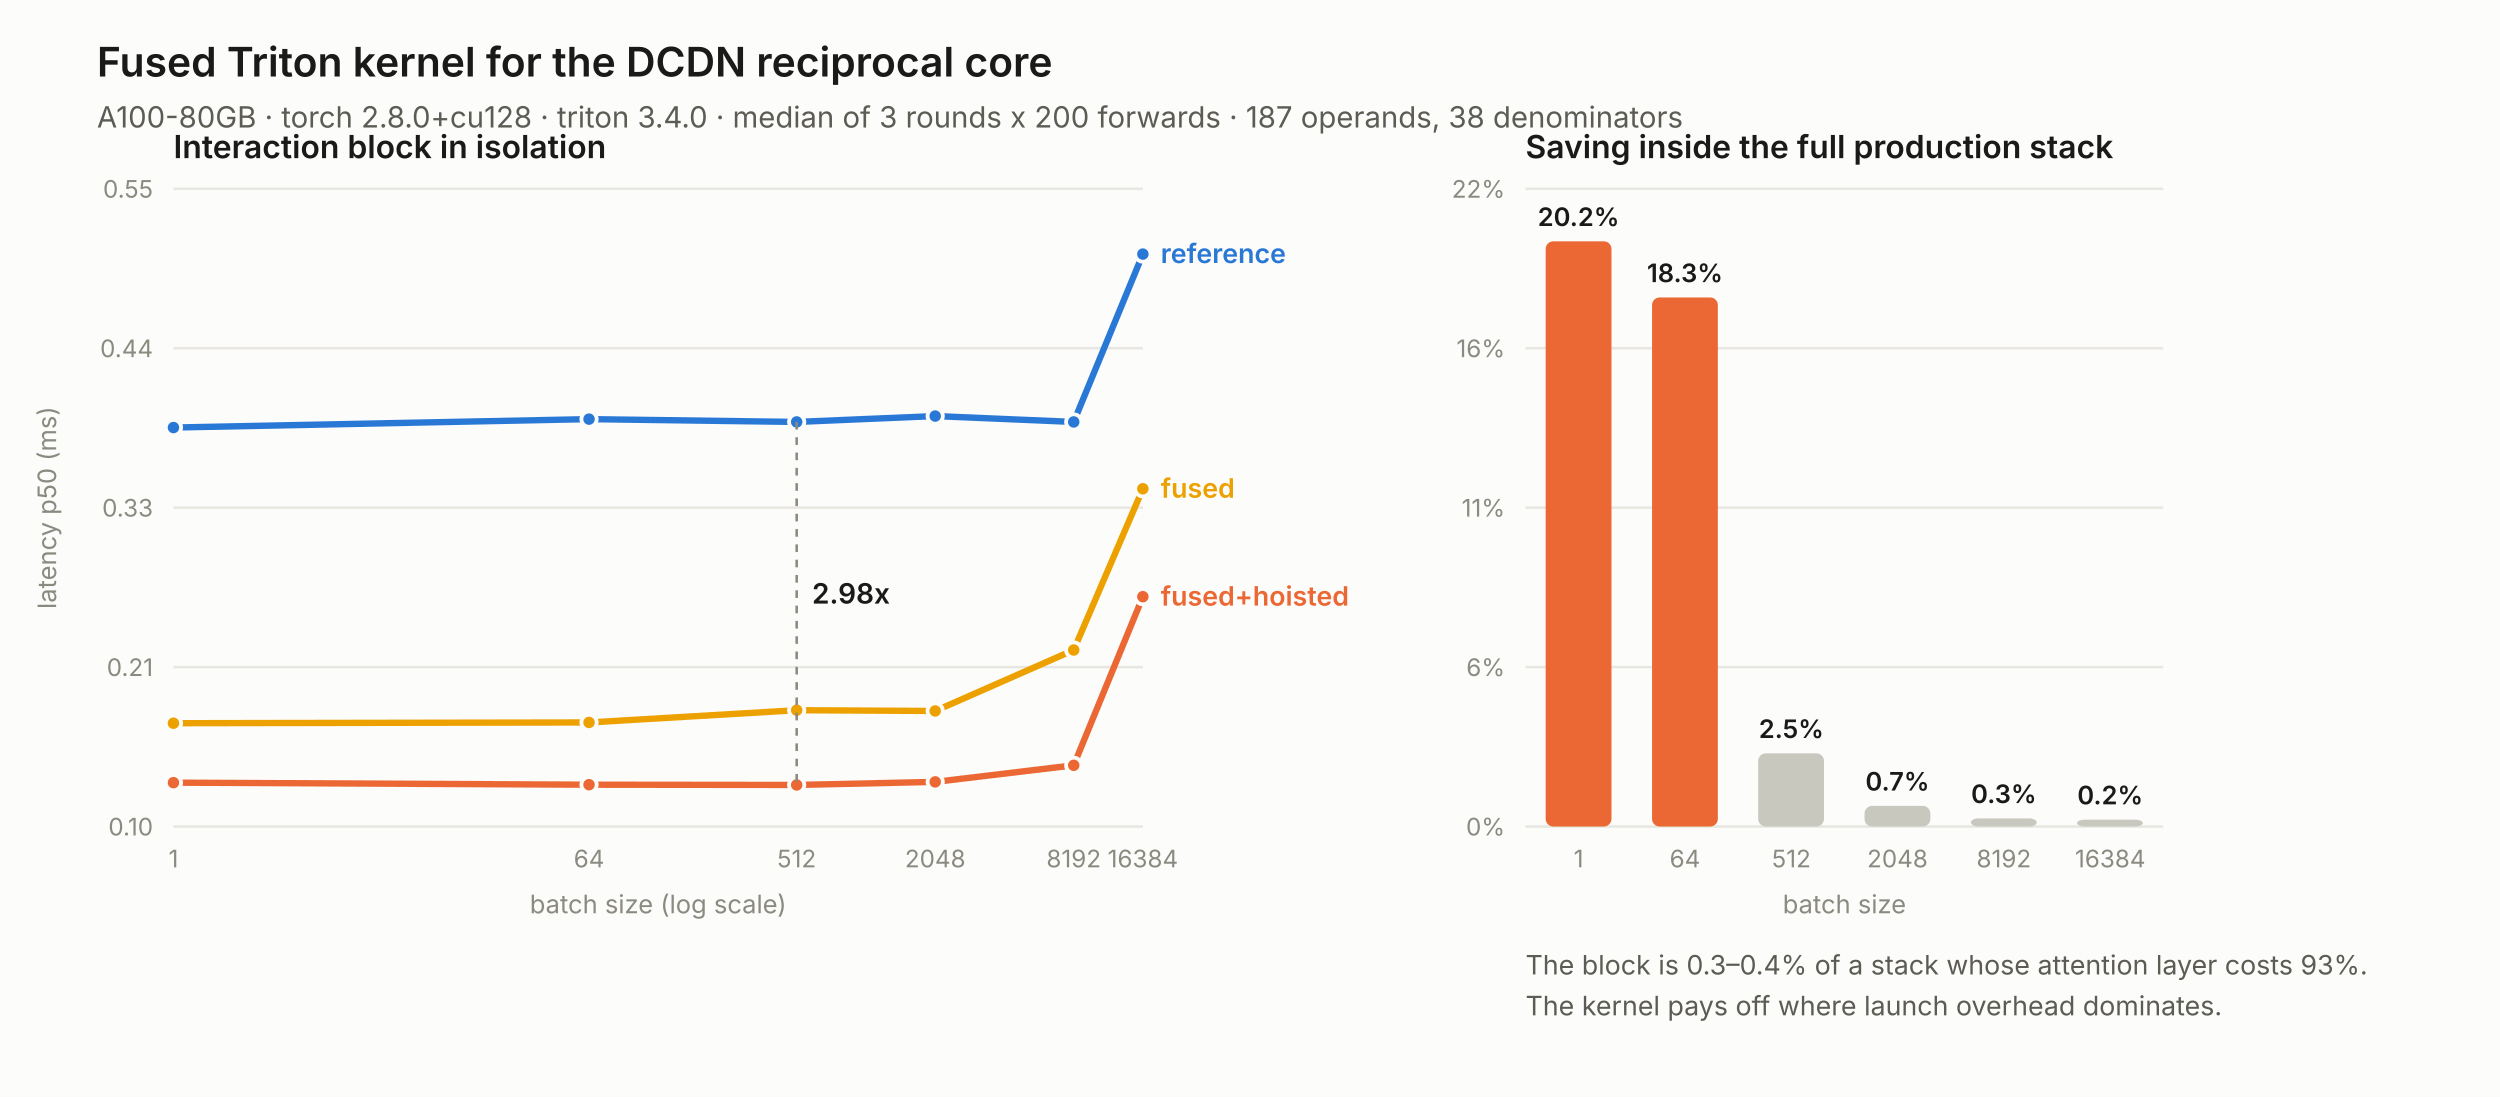
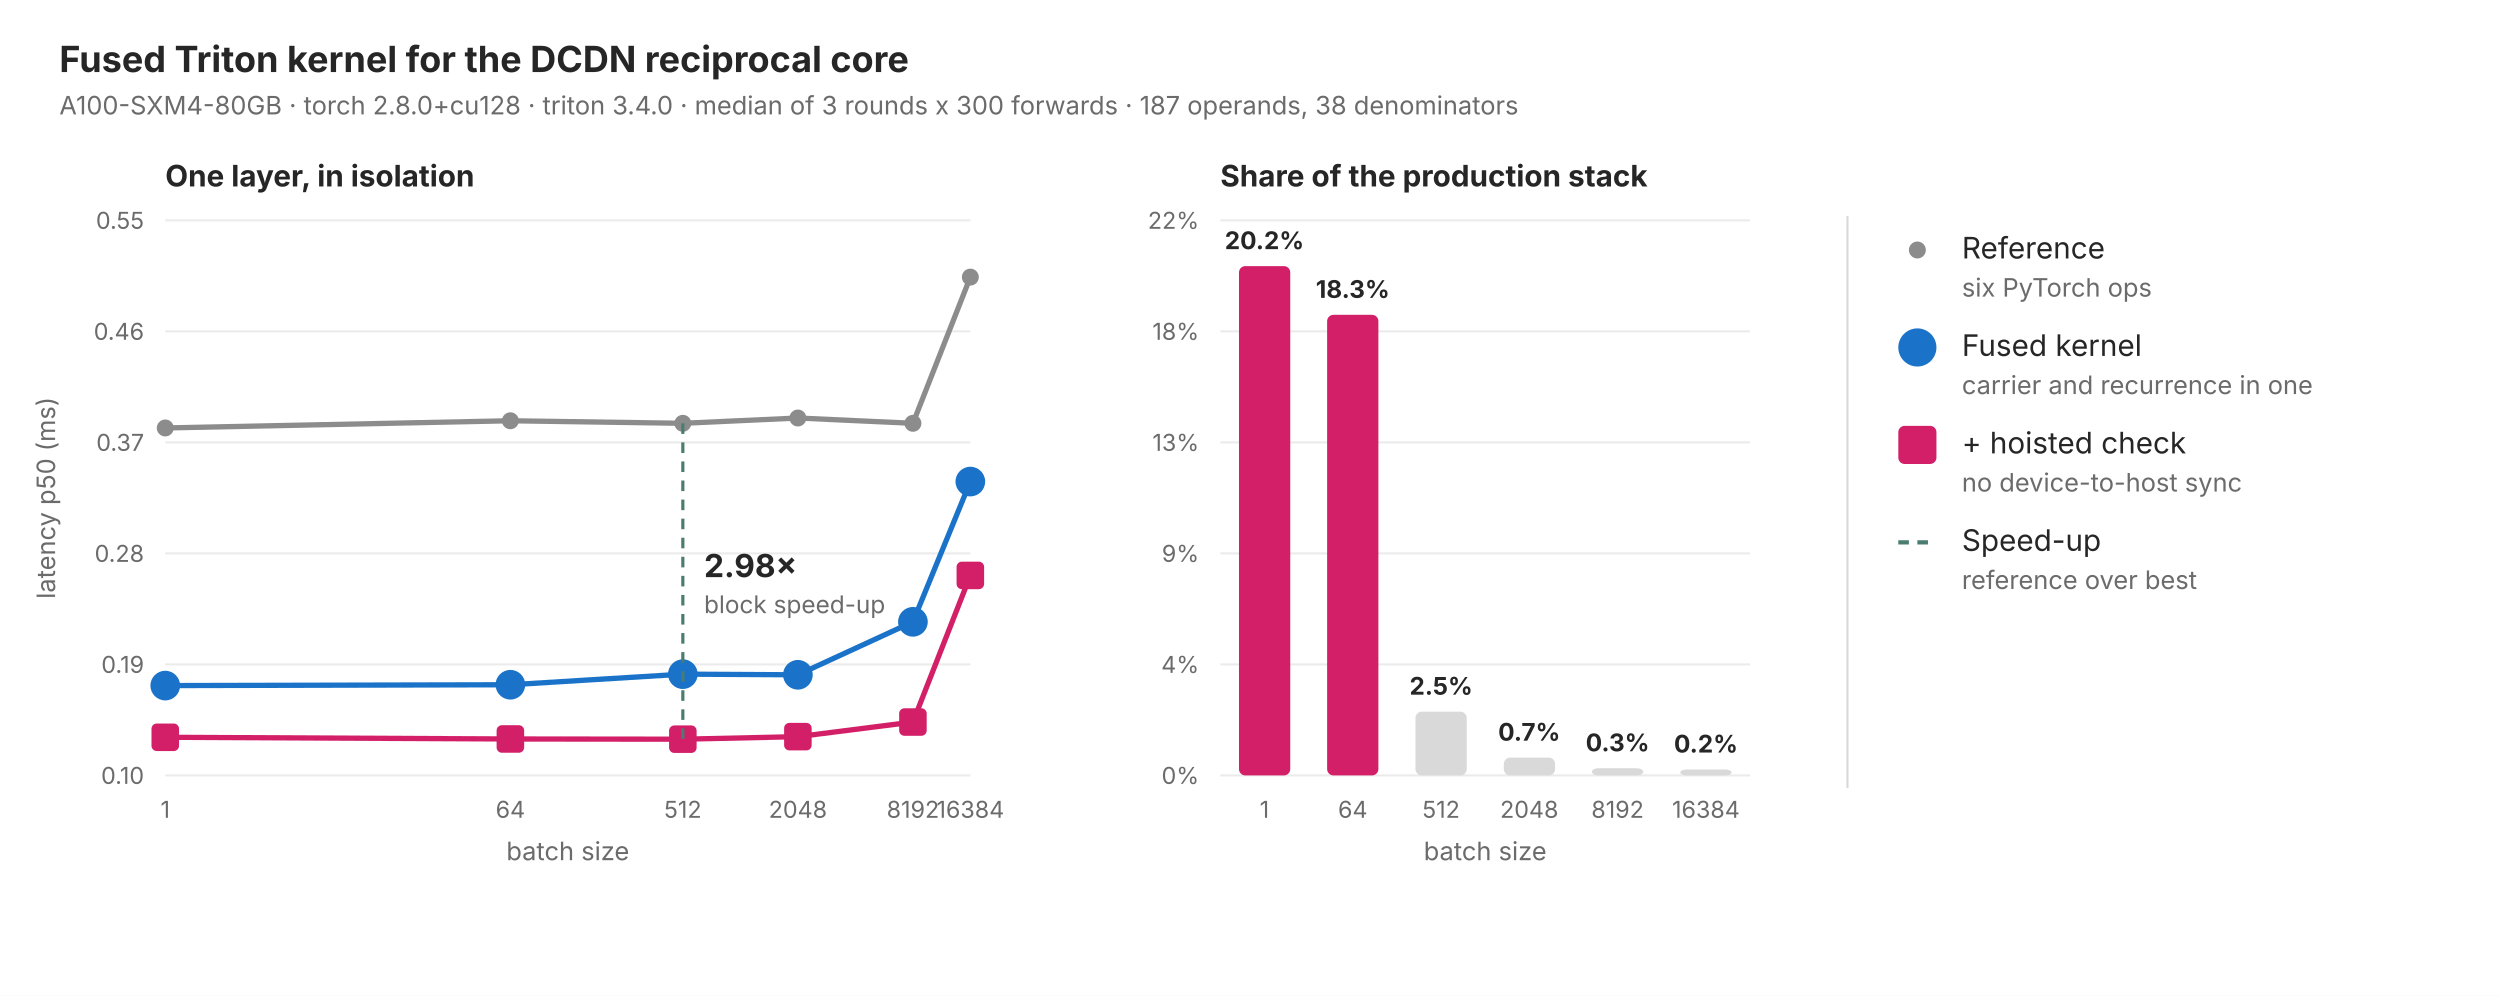
- <svg xmlns="http://www.w3.org/2000/svg" width="980" height="430" viewBox="0 0 980 430" font-family="Inter,system-ui,sans-serif">
-   <rect width="980" height="430" fill="#fcfcfb" />
-   <text x="38" y="30" font-size="16" font-weight="600" fill="#1a1a19">Fused Triton kernel for the DCDN reciprocal core</text>
-   <text x="38" y="50" font-size="11.5" fill="#5c5b54">A100-80GB · torch 2.8.0+cu128 · triton 3.4.0 · median of 3 rounds x 200 forwards · 187 operands, 38 denominators</text>
-   <text x="68" y="62" font-size="12.5" font-weight="600" fill="#1a1a19">Interaction block in isolation</text>
-   <line x1="68" y1="74.0" x2="448" y2="74.0" stroke="#e8e7e2" />
-   <text x="60" y="77.5" font-size="9.5" fill="#8b8a80" text-anchor="end">0.55</text>
-   <line x1="68" y1="136.5" x2="448" y2="136.5" stroke="#e8e7e2" />
-   <text x="60" y="140.0" font-size="9.5" fill="#8b8a80" text-anchor="end">0.44</text>
-   <line x1="68" y1="199.0" x2="448" y2="199.0" stroke="#e8e7e2" />
-   <text x="60" y="202.5" font-size="9.5" fill="#8b8a80" text-anchor="end">0.33</text>
-   <line x1="68" y1="261.5" x2="448" y2="261.5" stroke="#e8e7e2" />
-   <text x="60" y="265.0" font-size="9.5" fill="#8b8a80" text-anchor="end">0.21</text>
-   <line x1="68" y1="324.0" x2="448" y2="324.0" stroke="#e8e7e2" />
-   <text x="60" y="327.5" font-size="9.5" fill="#8b8a80" text-anchor="end">0.10</text>
-   <text x="22" y="199" font-size="10" fill="#8b8a80" transform="rotate(-90 22 199)" text-anchor="middle">latency p50 (ms)</text>
-   <text x="68.0" y="340" font-size="9.5" fill="#8b8a80" text-anchor="middle">1</text>
-   <text x="230.9" y="340" font-size="9.5" fill="#8b8a80" text-anchor="middle">64</text>
-   <text x="312.3" y="340" font-size="9.5" fill="#8b8a80" text-anchor="middle">512</text>
-   <text x="366.6" y="340" font-size="9.5" fill="#8b8a80" text-anchor="middle">2048</text>
-   <text x="420.9" y="340" font-size="9.5" fill="#8b8a80" text-anchor="middle">8192</text>
-   <text x="448.0" y="340" font-size="9.5" fill="#8b8a80" text-anchor="middle">16384</text>
-   <text x="258" y="358" font-size="10" fill="#8b8a80" text-anchor="middle">batch size (log scale)</text>
-   <polyline points="68.0,167.6 230.9,164.3 312.3,165.4 366.6,163.1 420.9,165.4 448.0,99.6" fill="none" stroke="#2a78d6" stroke-width="2.5" stroke-linejoin="round" />
-   <circle cx="68.0" cy="167.6" r="3" fill="#2a78d6" stroke="#fcfcfb" stroke-width="1.5" />
-   <circle cx="230.9" cy="164.3" r="3" fill="#2a78d6" stroke="#fcfcfb" stroke-width="1.5" />
-   <circle cx="312.3" cy="165.4" r="3" fill="#2a78d6" stroke="#fcfcfb" stroke-width="1.5" />
-   <circle cx="366.6" cy="163.1" r="3" fill="#2a78d6" stroke="#fcfcfb" stroke-width="1.5" />
-   <circle cx="420.9" cy="165.4" r="3" fill="#2a78d6" stroke="#fcfcfb" stroke-width="1.5" />
-   <circle cx="448.0" cy="99.6" r="3" fill="#2a78d6" stroke="#fcfcfb" stroke-width="1.5" />
-   <text x="455.0" y="103.1" font-size="10.5" font-weight="600" fill="#2a78d6">reference</text>
-   <polyline points="68.0,283.5 230.9,283.2 312.3,278.4 366.6,278.7 420.9,254.8 448.0,191.6" fill="none" stroke="#eda100" stroke-width="2.5" stroke-linejoin="round" />
-   <circle cx="68.0" cy="283.5" r="3" fill="#eda100" stroke="#fcfcfb" stroke-width="1.5" />
-   <circle cx="230.9" cy="283.2" r="3" fill="#eda100" stroke="#fcfcfb" stroke-width="1.5" />
-   <circle cx="312.3" cy="278.4" r="3" fill="#eda100" stroke="#fcfcfb" stroke-width="1.5" />
-   <circle cx="366.6" cy="278.7" r="3" fill="#eda100" stroke="#fcfcfb" stroke-width="1.5" />
-   <circle cx="420.9" cy="254.8" r="3" fill="#eda100" stroke="#fcfcfb" stroke-width="1.5" />
-   <circle cx="448.0" cy="191.6" r="3" fill="#eda100" stroke="#fcfcfb" stroke-width="1.5" />
-   <text x="455.0" y="195.1" font-size="10.5" font-weight="600" fill="#eda100">fused</text>
-   <polyline points="68.0,306.8 230.9,307.6 312.3,307.7 366.6,306.5 420.9,300.0 448.0,233.9" fill="none" stroke="#eb6834" stroke-width="2.5" stroke-linejoin="round" />
-   <circle cx="68.0" cy="306.8" r="3" fill="#eb6834" stroke="#fcfcfb" stroke-width="1.5" />
-   <circle cx="230.9" cy="307.6" r="3" fill="#eb6834" stroke="#fcfcfb" stroke-width="1.5" />
-   <circle cx="312.3" cy="307.7" r="3" fill="#eb6834" stroke="#fcfcfb" stroke-width="1.5" />
-   <circle cx="366.6" cy="306.5" r="3" fill="#eb6834" stroke="#fcfcfb" stroke-width="1.5" />
-   <circle cx="420.9" cy="300.0" r="3" fill="#eb6834" stroke="#fcfcfb" stroke-width="1.5" />
-   <circle cx="448.0" cy="233.9" r="3" fill="#eb6834" stroke="#fcfcfb" stroke-width="1.5" />
-   <text x="455.0" y="237.4" font-size="10.5" font-weight="600" fill="#eb6834">fused+hoisted</text>
-   <line x1="312.3" y1="165.4" x2="312.3" y2="307.7" stroke="#8b8a80" stroke-dasharray="3 3" />
-   <text x="318.3" y="236.6" font-size="11" font-weight="600" fill="#1a1a19">2.98x</text>
-   <text x="598" y="62" font-size="12.5" font-weight="600" fill="#1a1a19">Saving inside the full production stack</text>
-   <line x1="598" y1="74.0" x2="848" y2="74.0" stroke="#e8e7e2" />
-   <text x="590" y="77.5" font-size="9.5" fill="#8b8a80" text-anchor="end">22%</text>
-   <line x1="598" y1="136.5" x2="848" y2="136.5" stroke="#e8e7e2" />
-   <text x="590" y="140.0" font-size="9.5" fill="#8b8a80" text-anchor="end">16%</text>
-   <line x1="598" y1="199.0" x2="848" y2="199.0" stroke="#e8e7e2" />
-   <text x="590" y="202.5" font-size="9.5" fill="#8b8a80" text-anchor="end">11%</text>
-   <line x1="598" y1="261.5" x2="848" y2="261.5" stroke="#e8e7e2" />
-   <text x="590" y="265.0" font-size="9.5" fill="#8b8a80" text-anchor="end">6%</text>
-   <line x1="598" y1="324.0" x2="848" y2="324.0" stroke="#e8e7e2" />
-   <text x="590" y="327.5" font-size="9.5" fill="#8b8a80" text-anchor="end">0%</text>
-   <rect x="605.9" y="94.6" width="25.8" height="229.4" rx="3" fill="#eb6834" />
-   <text x="618.8" y="88.6" font-size="10" font-weight="600" fill="#1a1a19" text-anchor="middle">20.2%</text>
-   <text x="618.8" y="340" font-size="9.5" fill="#8b8a80" text-anchor="middle">1</text>
-   <rect x="647.6" y="116.6" width="25.8" height="207.4" rx="3" fill="#eb6834" />
-   <text x="660.5" y="110.6" font-size="10" font-weight="600" fill="#1a1a19" text-anchor="middle">18.3%</text>
-   <text x="660.5" y="340" font-size="9.5" fill="#8b8a80" text-anchor="middle">64</text>
-   <rect x="689.2" y="295.3" width="25.8" height="28.7" rx="3" fill="#c9c8bf" />
-   <text x="702.2" y="289.3" font-size="10" font-weight="600" fill="#1a1a19" text-anchor="middle">2.5%</text>
-   <text x="702.2" y="340" font-size="9.5" fill="#8b8a80" text-anchor="middle">512</text>
-   <rect x="730.9" y="315.9" width="25.8" height="8.1" rx="3" fill="#c9c8bf" />
-   <text x="743.8" y="309.9" font-size="10" font-weight="600" fill="#1a1a19" text-anchor="middle">0.7%</text>
-   <text x="743.8" y="340" font-size="9.5" fill="#8b8a80" text-anchor="middle">2048</text>
-   <rect x="772.6" y="320.8" width="25.8" height="3.2" rx="3" fill="#c9c8bf" />
-   <text x="785.5" y="314.8" font-size="10" font-weight="600" fill="#1a1a19" text-anchor="middle">0.3%</text>
-   <text x="785.5" y="340" font-size="9.5" fill="#8b8a80" text-anchor="middle">8192</text>
-   <rect x="814.2" y="321.3" width="25.8" height="2.7" rx="3" fill="#c9c8bf" />
-   <text x="827.2" y="315.3" font-size="10" font-weight="600" fill="#1a1a19" text-anchor="middle">0.2%</text>
-   <text x="827.2" y="340" font-size="9.5" fill="#8b8a80" text-anchor="middle">16384</text>
-   <text x="723" y="358" font-size="10" fill="#8b8a80" text-anchor="middle">batch size</text>
-   <text x="598" y="382" font-size="10.5" fill="#5c5b54">The block is 0.3–0.4% of a stack whose attention layer costs 93%.</text>
-   <text x="598" y="398" font-size="10.5" fill="#5c5b54">The kernel pays off where launch overhead dominates.</text>
+ <svg xmlns="http://www.w3.org/2000/svg" width="1180" height="470" viewBox="0 0 1180 470" font-family="Inter, -apple-system, Segoe UI, Roboto, sans-serif">
+   <rect width="1180" height="470" fill="#ffffff" />
+   <text x="28" y="34" font-size="17" font-weight="700" fill="#262626">Fused Triton kernel for the DCDN reciprocal core</text>
+   <text x="28" y="54" font-size="12" fill="#6b6b6b">A100-SXM4-80GB · torch 2.8.0+cu128 · triton 3.4.0 · median of 3 rounds x 300 forwards · 187 operands, 38 denominators</text>
+   <text x="78" y="88" font-size="14" font-weight="700" fill="#262626">One layer, in isolation</text>
+   <line x1="78" y1="104.0" x2="458" y2="104.0" stroke="#ebebeb" />
+   <text x="68" y="108.0" font-size="11" fill="#6b6b6b" text-anchor="end">0.55</text>
+   <line x1="78" y1="156.4" x2="458" y2="156.4" stroke="#ebebeb" />
+   <text x="68" y="160.4" font-size="11" fill="#6b6b6b" text-anchor="end">0.46</text>
+   <line x1="78" y1="208.8" x2="458" y2="208.8" stroke="#ebebeb" />
+   <text x="68" y="212.8" font-size="11" fill="#6b6b6b" text-anchor="end">0.37</text>
+   <line x1="78" y1="261.2" x2="458" y2="261.2" stroke="#ebebeb" />
+   <text x="68" y="265.2" font-size="11" fill="#6b6b6b" text-anchor="end">0.28</text>
+   <line x1="78" y1="313.6" x2="458" y2="313.6" stroke="#ebebeb" />
+   <text x="68" y="317.6" font-size="11" fill="#6b6b6b" text-anchor="end">0.19</text>
+   <line x1="78" y1="366.0" x2="458" y2="366.0" stroke="#ebebeb" />
+   <text x="68" y="370.0" font-size="11" fill="#6b6b6b" text-anchor="end">0.10</text>
+   <text x="26" y="235" font-size="12" fill="#6b6b6b" transform="rotate(-90 26 235)" text-anchor="middle">latency p50 (ms)</text>
+   <text x="78.0" y="386" font-size="11" fill="#6b6b6b" text-anchor="middle">1</text>
+   <text x="240.9" y="386" font-size="11" fill="#6b6b6b" text-anchor="middle">64</text>
+   <text x="322.3" y="386" font-size="11" fill="#6b6b6b" text-anchor="middle">512</text>
+   <text x="376.6" y="386" font-size="11" fill="#6b6b6b" text-anchor="middle">2048</text>
+   <text x="430.9" y="386" font-size="11" fill="#6b6b6b" text-anchor="middle">8192</text>
+   <text x="458.0" y="386" font-size="11" fill="#6b6b6b" text-anchor="middle">16384</text>
+   <text x="268" y="406" font-size="12" fill="#6b6b6b" text-anchor="middle">batch size</text>
+   <polyline points="78.0,202.0 240.9,198.6 322.3,199.8 376.6,197.3 430.9,199.8 458.0,130.8" fill="none" stroke="#8c8c8c" stroke-width="2.5" stroke-linejoin="round" />
+   <circle cx="78.0" cy="202.0" r="4" fill="#8c8c8c" />
+   <circle cx="240.9" cy="198.6" r="4" fill="#8c8c8c" />
+   <circle cx="322.3" cy="199.8" r="4" fill="#8c8c8c" />
+   <circle cx="376.6" cy="197.3" r="4" fill="#8c8c8c" />
+   <circle cx="430.9" cy="199.8" r="4" fill="#8c8c8c" />
+   <circle cx="458.0" cy="130.8" r="4" fill="#8c8c8c" />
+   <polyline points="78.0,323.6 240.9,323.2 322.3,318.2 376.6,318.5 430.9,293.5 458.0,227.3" fill="none" stroke="#1a73c8" stroke-width="2.5" stroke-linejoin="round" />
+   <circle cx="78.0" cy="323.6" r="7" fill="#1a73c8" />
+   <circle cx="240.9" cy="323.2" r="7" fill="#1a73c8" />
+   <circle cx="322.3" cy="318.2" r="7" fill="#1a73c8" />
+   <circle cx="376.6" cy="318.5" r="7" fill="#1a73c8" />
+   <circle cx="430.9" cy="293.5" r="7" fill="#1a73c8" />
+   <circle cx="458.0" cy="227.3" r="7" fill="#1a73c8" />
+   <polyline points="78.0,348.0 240.9,348.8 322.3,348.9 376.6,347.7 430.9,340.8 458.0,271.6" fill="none" stroke="#d21f68" stroke-width="2.5" stroke-linejoin="round" />
+   <rect x="71.5" y="341.5" width="13" height="13" rx="2.5" fill="#d21f68" />
+   <rect x="234.4" y="342.3" width="13" height="13" rx="2.5" fill="#d21f68" />
+   <rect x="315.8" y="342.4" width="13" height="13" rx="2.5" fill="#d21f68" />
+   <rect x="370.1" y="341.2" width="13" height="13" rx="2.5" fill="#d21f68" />
+   <rect x="424.4" y="334.3" width="13" height="13" rx="2.5" fill="#d21f68" />
+   <rect x="451.5" y="265.1" width="13" height="13" rx="2.5" fill="#d21f68" />
+   <line x1="322.3" y1="199.8" x2="322.3" y2="348.9" stroke="#4a7c6f" stroke-width="1.5" stroke-dasharray="5 4" />
+   <text x="332.3" y="272.4" font-size="15" font-weight="700" fill="#262626">2.98×</text>
+   <text x="332.3" y="289.4" font-size="11.5" fill="#6b6b6b">block speed-up</text>
+   <text x="576" y="88" font-size="14" font-weight="700" fill="#262626">Share of the production stack</text>
+   <line x1="576" y1="104.0" x2="826" y2="104.0" stroke="#ebebeb" />
+   <text x="566" y="108.0" font-size="11" fill="#6b6b6b" text-anchor="end">22%</text>
+   <line x1="576" y1="156.4" x2="826" y2="156.4" stroke="#ebebeb" />
+   <text x="566" y="160.4" font-size="11" fill="#6b6b6b" text-anchor="end">18%</text>
+   <line x1="576" y1="208.8" x2="826" y2="208.8" stroke="#ebebeb" />
+   <text x="566" y="212.8" font-size="11" fill="#6b6b6b" text-anchor="end">13%</text>
+   <line x1="576" y1="261.2" x2="826" y2="261.2" stroke="#ebebeb" />
+   <text x="566" y="265.2" font-size="11" fill="#6b6b6b" text-anchor="end">9%</text>
+   <line x1="576" y1="313.6" x2="826" y2="313.6" stroke="#ebebeb" />
+   <text x="566" y="317.6" font-size="11" fill="#6b6b6b" text-anchor="end">4%</text>
+   <line x1="576" y1="366.0" x2="826" y2="366.0" stroke="#ebebeb" />
+   <text x="566" y="370.0" font-size="11" fill="#6b6b6b" text-anchor="end">0%</text>
+   <rect x="584.8" y="125.6" width="24.2" height="240.4" rx="3" fill="#d21f68" />
+   <text x="596.8" y="117.6" font-size="11.5" font-weight="700" fill="#262626" text-anchor="middle">20.2%</text>
+   <text x="596.8" y="386" font-size="11" fill="#6b6b6b" text-anchor="middle">1</text>
+   <rect x="626.4" y="148.6" width="24.2" height="217.4" rx="3" fill="#d21f68" />
+   <text x="638.5" y="140.6" font-size="11.5" font-weight="700" fill="#262626" text-anchor="middle">18.3%</text>
+   <text x="638.5" y="386" font-size="11" fill="#6b6b6b" text-anchor="middle">64</text>
+   <rect x="668.1" y="335.9" width="24.2" height="30.1" rx="3" fill="#d9d9d9" />
+   <text x="680.2" y="327.9" font-size="11.5" font-weight="700" fill="#262626" text-anchor="middle">2.5%</text>
+   <text x="680.2" y="386" font-size="11" fill="#6b6b6b" text-anchor="middle">512</text>
+   <rect x="709.8" y="357.6" width="24.2" height="8.4" rx="3" fill="#d9d9d9" />
+   <text x="721.8" y="349.6" font-size="11.5" font-weight="700" fill="#262626" text-anchor="middle">0.7%</text>
+   <text x="721.8" y="386" font-size="11" fill="#6b6b6b" text-anchor="middle">2048</text>
+   <rect x="751.4" y="362.6" width="24.2" height="3.4" rx="3" fill="#d9d9d9" />
+   <text x="763.5" y="354.6" font-size="11.5" font-weight="700" fill="#262626" text-anchor="middle">0.3%</text>
+   <text x="763.5" y="386" font-size="11" fill="#6b6b6b" text-anchor="middle">8192</text>
+   <rect x="793.1" y="363.2" width="24.2" height="2.8" rx="3" fill="#d9d9d9" />
+   <text x="805.2" y="355.2" font-size="11.5" font-weight="700" fill="#262626" text-anchor="middle">0.2%</text>
+   <text x="805.2" y="386" font-size="11" fill="#6b6b6b" text-anchor="middle">16384</text>
+   <text x="701" y="406" font-size="12" fill="#6b6b6b" text-anchor="middle">batch size</text>
+   <line x1="872" y1="102" x2="872" y2="372" stroke="#d9d9d9" stroke-width="1" />
+   <circle cx="905" cy="118" r="4" fill="#8c8c8c" />
+   <text x="926" y="122 " font-size="14" fill="#262626">Reference</text>
+   <text x="926" y="140" font-size="12" fill="#6b6b6b">six PyTorch ops</text>
+   <circle cx="905" cy="164" r="9" fill="#1a73c8" />
+   <text x="926" y="168 " font-size="14" fill="#262626">Fused kernel</text>
+   <text x="926" y="186" font-size="12" fill="#6b6b6b">carrier and recurrence in one</text>
+   <rect x="896" y="201" width="18" height="18" rx="3" fill="#d21f68" />
+   <text x="926" y="214 " font-size="14" fill="#262626">+ hoisted check</text>
+   <text x="926" y="232" font-size="12" fill="#6b6b6b">no device-to-host sync</text>
+   <line x1="896" y1="256" x2="914" y2="256" stroke="#4a7c6f" stroke-width="2" stroke-dasharray="5 4" />
+   <text x="926" y="260 " font-size="14" fill="#262626">Speed-up</text>
+   <text x="926" y="278" font-size="12" fill="#6b6b6b">reference over best</text>
</svg>
